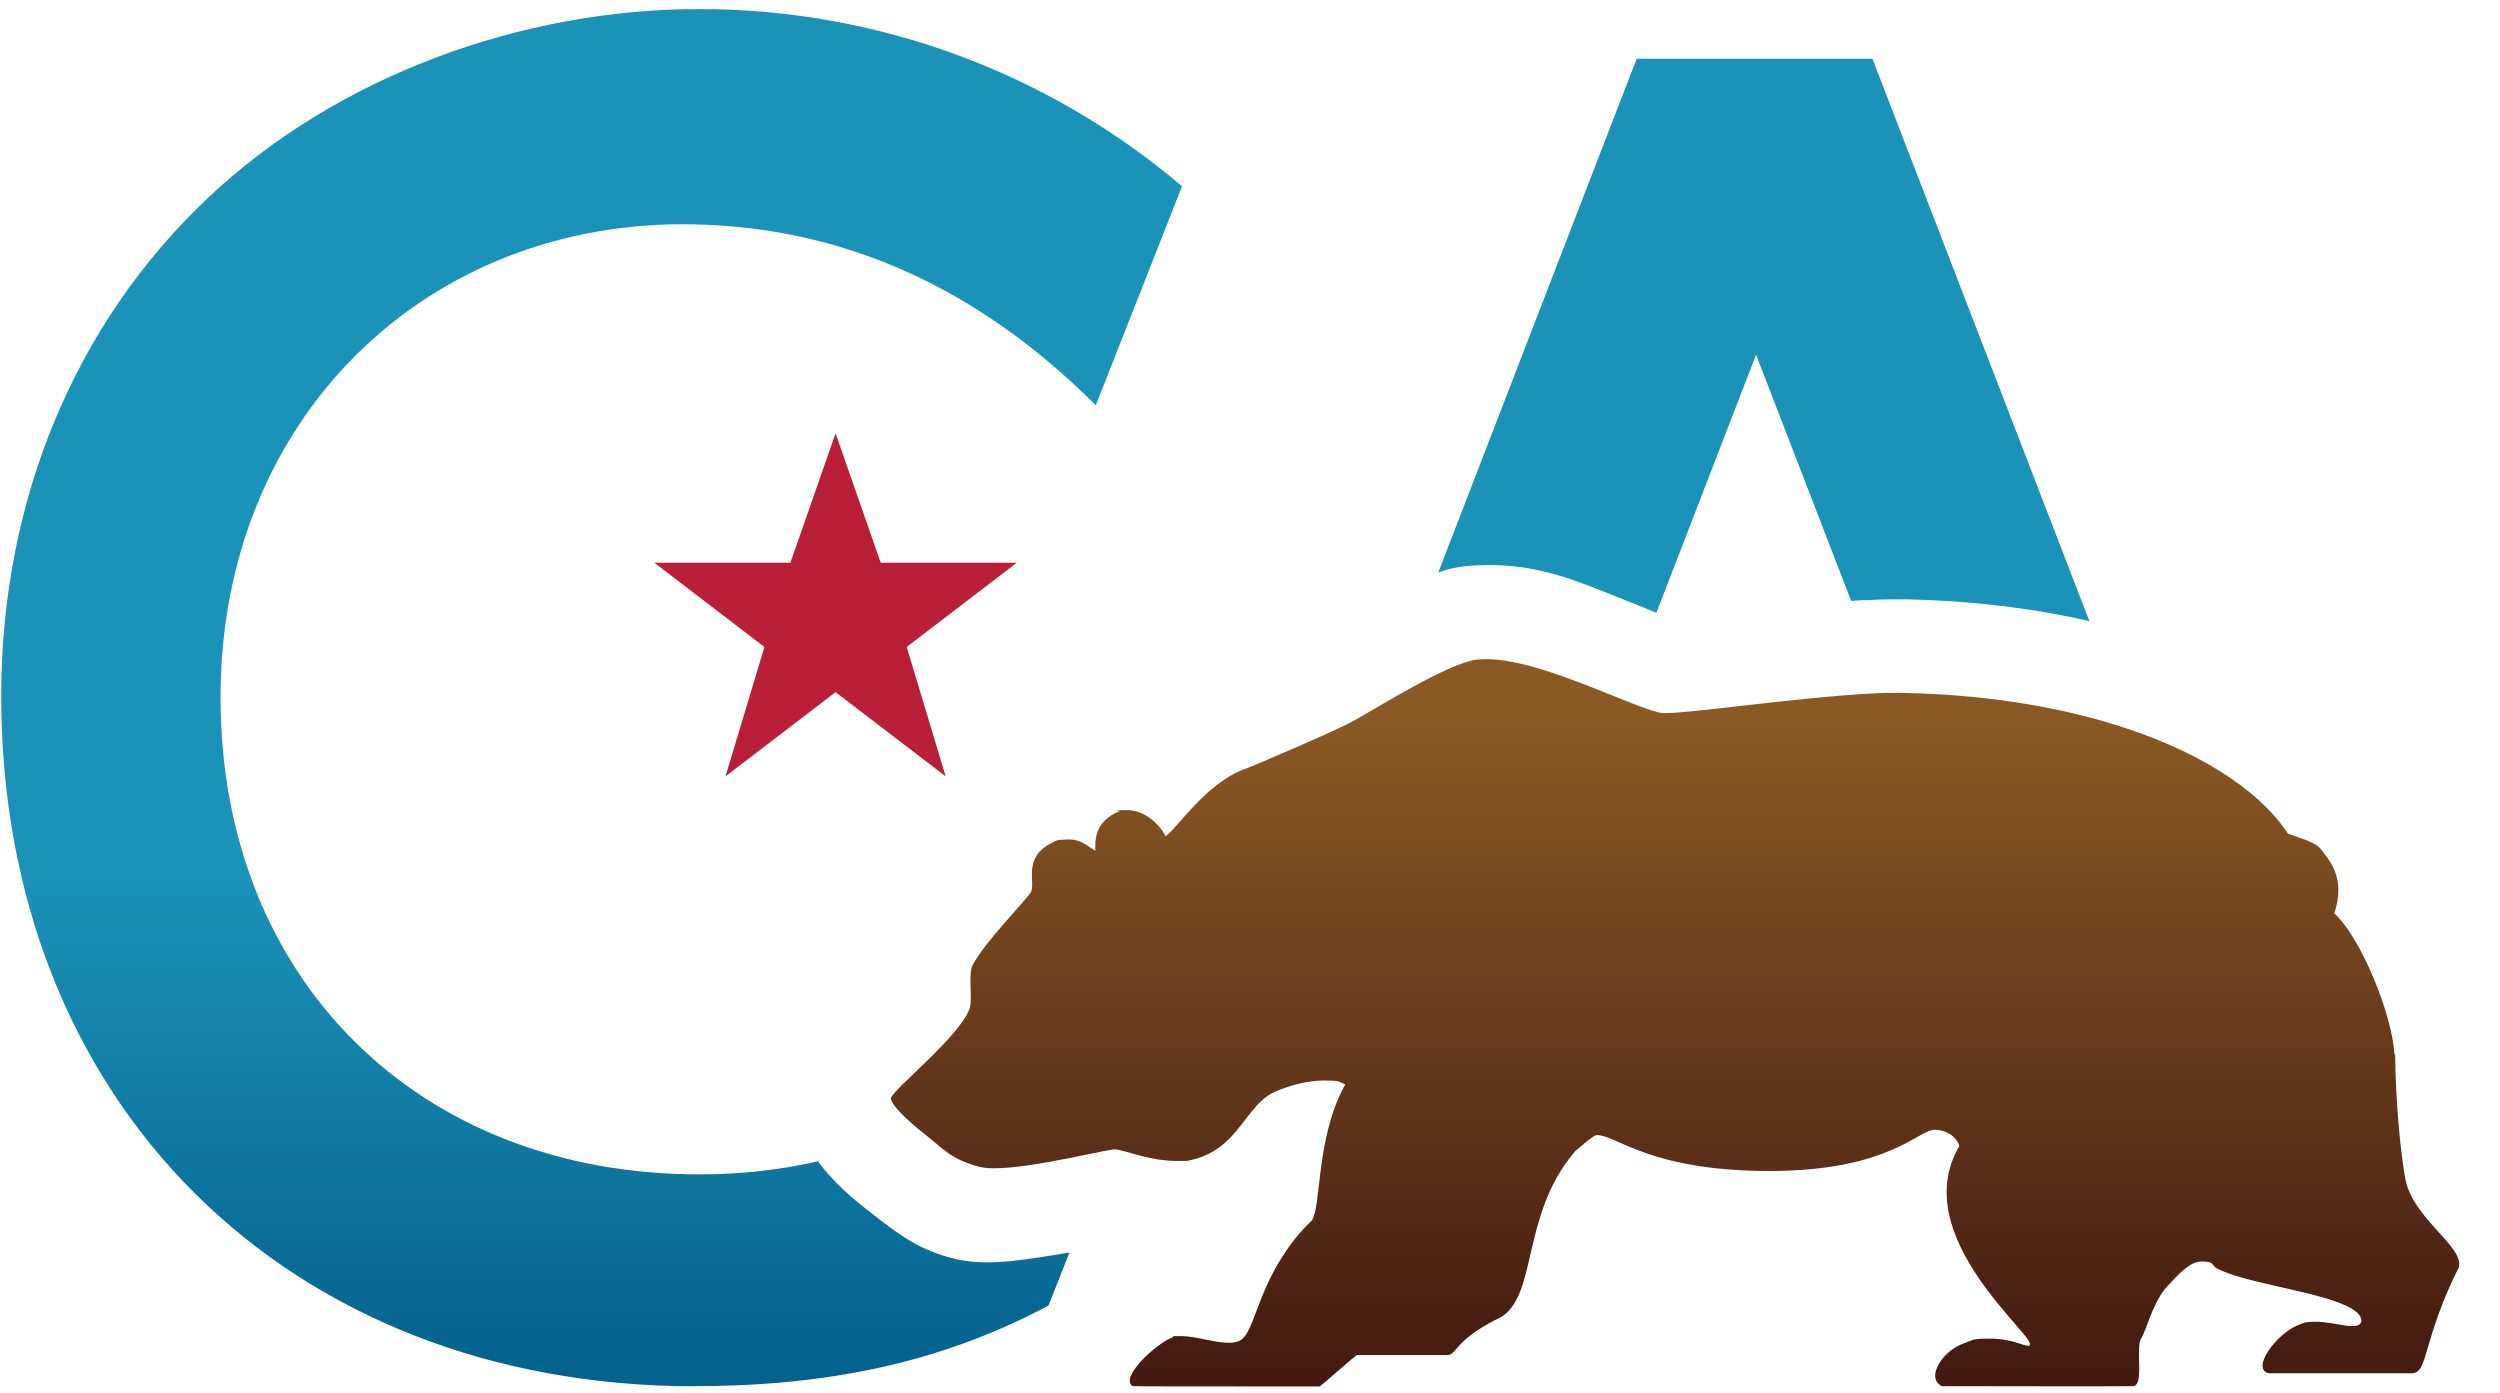
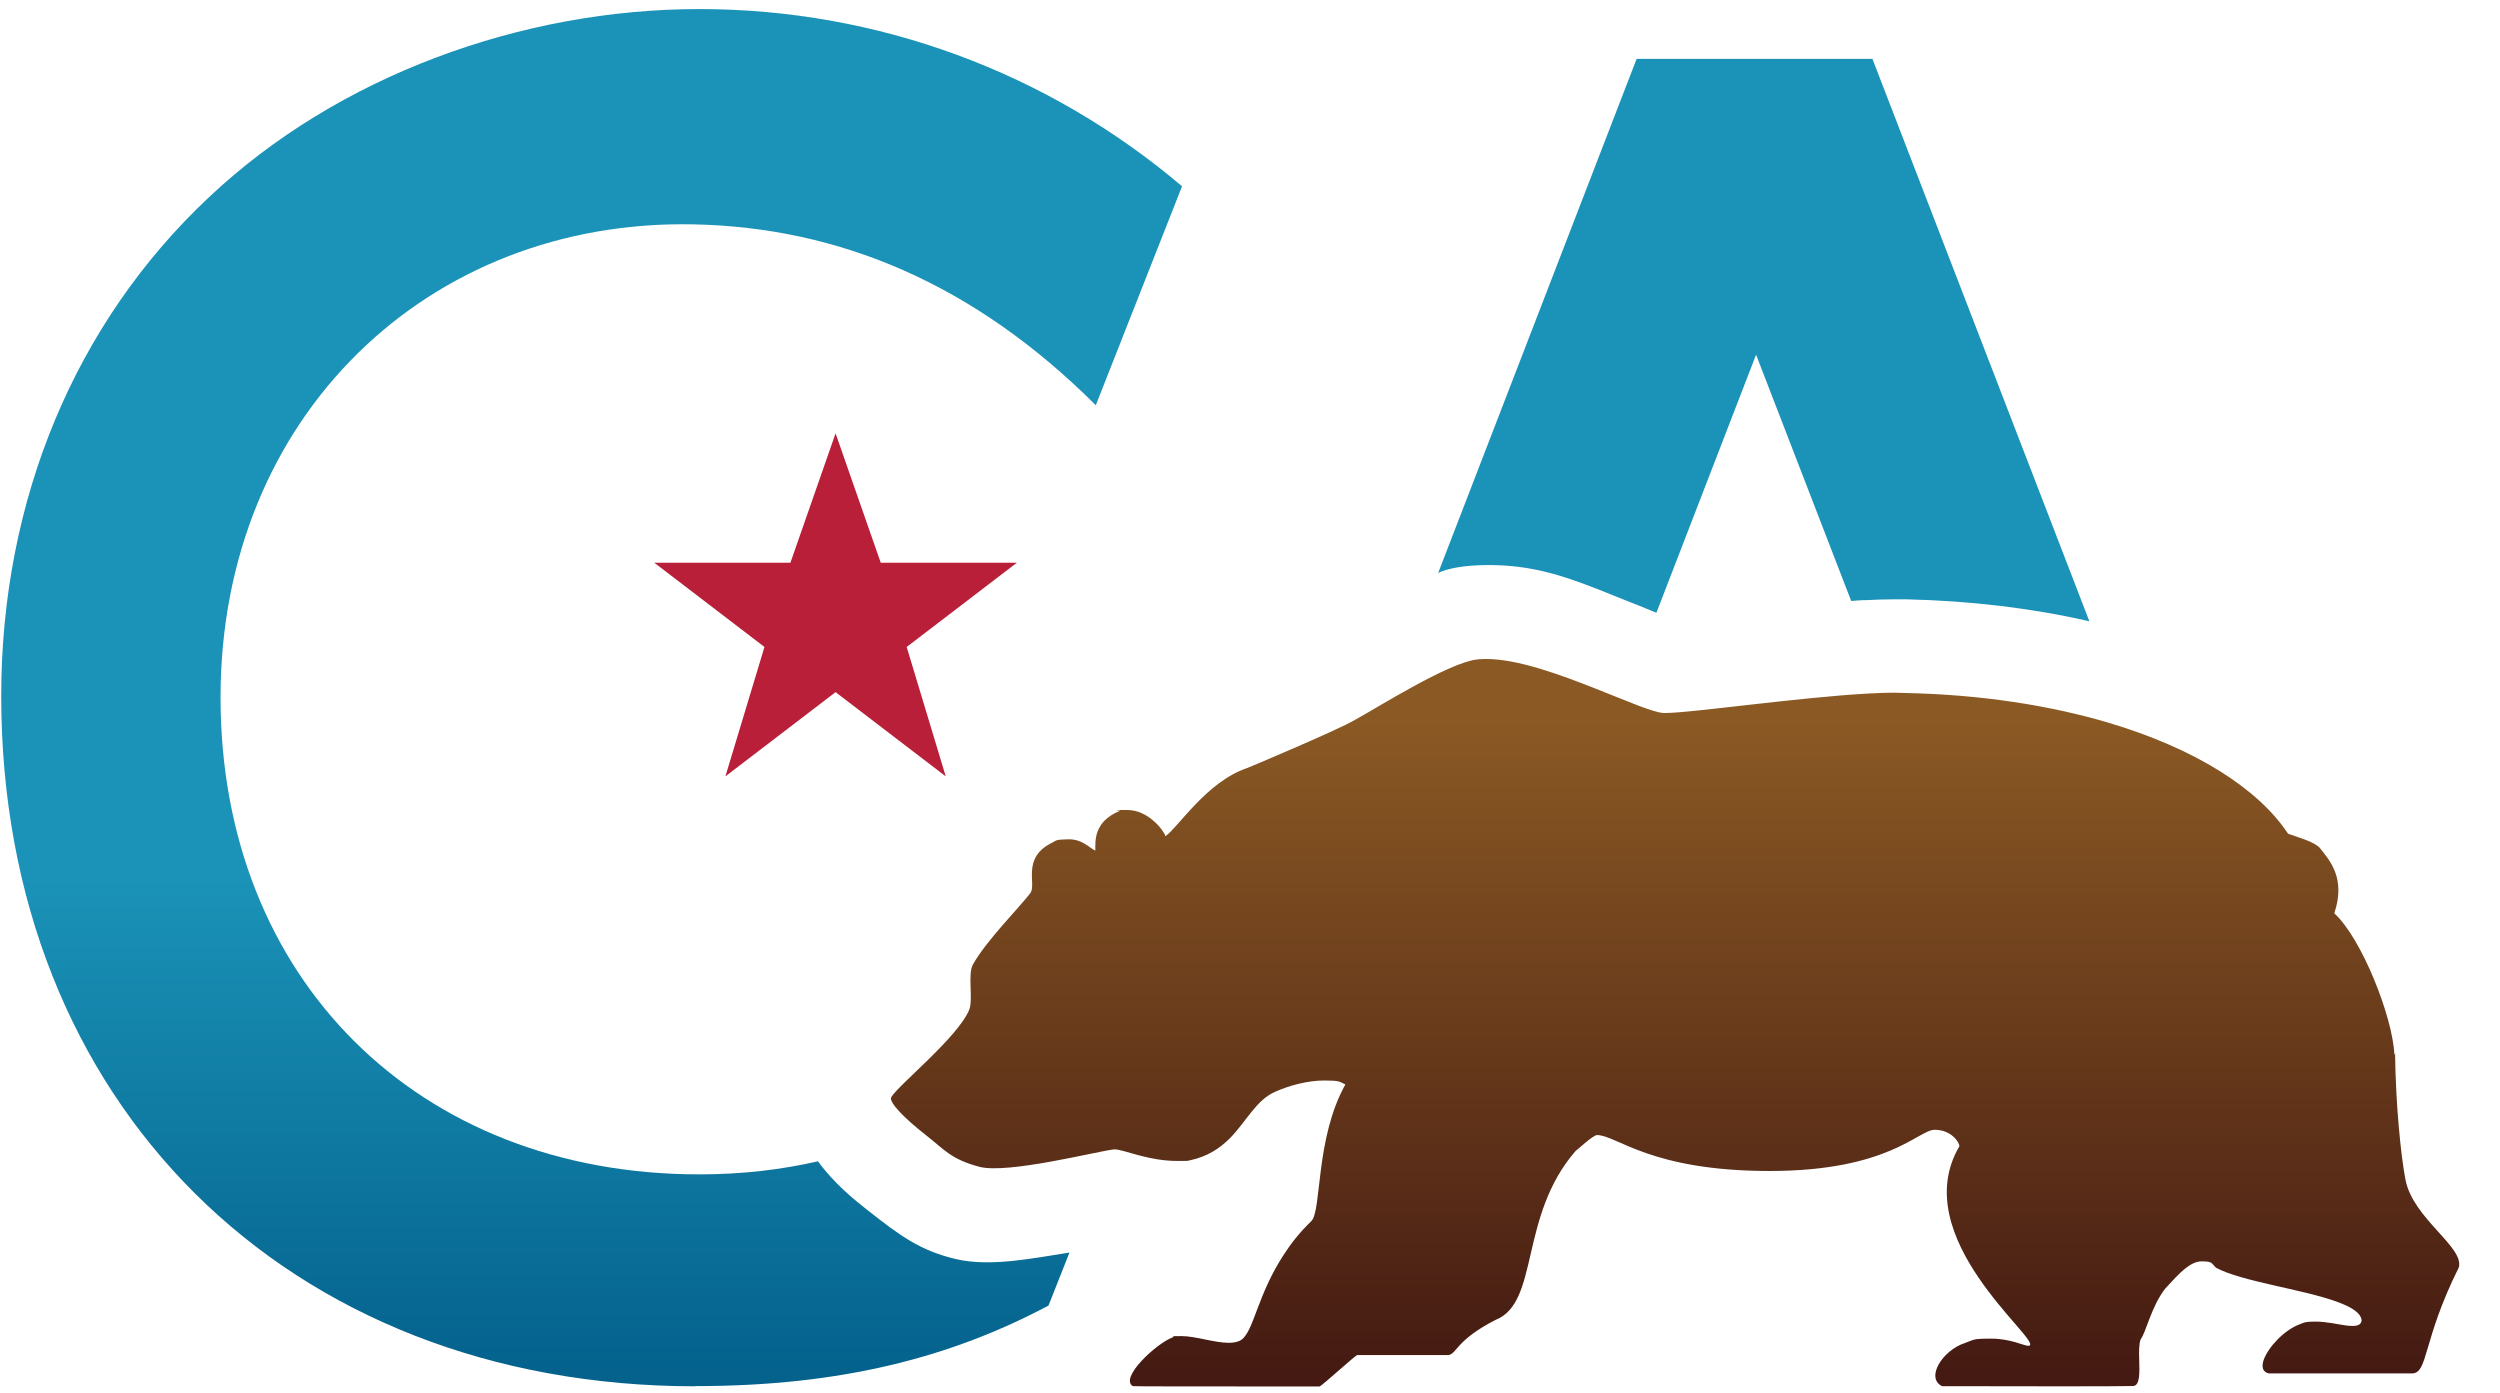
<svg xmlns="http://www.w3.org/2000/svg" viewBox="0 0 8192 4563">
  <defs>
    <linearGradient id="linear-gradient" y1="2329" x2="0" y2="4499" gradientUnits="userSpaceOnUse">
      <stop offset="0" stop-color="#8b5a24" />
      <stop offset="1" stop-color="#441a12" />
    </linearGradient>
    <linearGradient id="linear-gradient-2" y1="396" x2="0" y2="4498" gradientUnits="userSpaceOnUse">
      <stop offset="0" stop-color="#1b93b8" />
      <stop offset=".6" stop-color="#1b93b8" />
      <stop offset="1" stop-color="#04628d" />
    </linearGradient>
  </defs>
-   <path fill="url(#linear-gradient)" d="M7850 3454l-4 1.6c-5.5-125-107.8-381.6-197-462.9 38.5-114.9-15-173-45.6-212-18-22.5-79-38.5-106-48.9-96.8-146.8-303.5-279.8-593-365-188-55-410-90.7-660.9-96-11 0-23.6-.5-37-.5-25 0-53 1-83.6 2.7-229.8 12.6-582.8 63.8-665 63.8h-7c-34.6-1.6-119.9-39.6-220.5-79-118.8-47-257-97.9-360-97.9 0 0-21 0-31 1.6-96.8 12-324 157-408.5 203-57.7 31.9-334.8 149.5-345 153-133 44.5-227 196.8-267 223-4-15.9-54-85.8-125-85.8s-16.5 1-25 3c-85.8 35.7-79.7 99-79.7 130-16.5-6.6-41.8-38-88.5-37s-36.8 3.8-58.8 13.5c-94.6 50.6-44 134-66 162.7-34 45-145.7 157-188 234-17.6 31.9 1.6 114.9-12 147.9-37 90.7-237.5 251-256 287.5-6.6 16.5 47 70.9 113.8 123 61 47.8 82 79 174.8 103.9s385-50.6 442.6-57h.5c16.5 0 46.7 11 85.8 21 34 8.8 74.8 17 121 17s25.8 0 38.9-1.6c59.9-12.6 100-40 132.5-73 54-55 85.8-124.8 147.9-152 47-21 107.8-37 160.5-37s50 3.8 69.8 13c-99 177-77 414-111.6 447.8-38.5 37-68.7 75.9-92 112.7-84.7 130-96.8 248-137 276-11 7.7-25.8 10-42 10-46 0-109-22-153.9-22s-20 1-29 4c-52.8 19-175.9 132.5-130.9 160 13.7 1 216 1 427.7 1h184c5.5 0 118-102.8 123.7-102.8h298.5c28-4 25-48.9 154-114.9 145.7-57 76-338.7 263-554 1.6 0 57-52 70-52 64.9 0 173.7 117.7 565.7 117.7s487-135 541-135 80.8 40.7 80.8 53.9c-175 298 265.6 632 230 653-1 1-2.7 1-4 1-15 0-57.7-23.6-122-23.6s-55 3.8-87 14.8c-71.5 23.6-128.9 113.8-73.7 141 14.8 0 189.7.5 364 .5s194 0 263-.5c22-2.7 20-45 19-85.8-.5-26.9-1-53 4.9-67.6 18-23.6 34.6-107.8 81-166.6 45.6-50 81-88.5 119-88.5s30.8 7 47 21c82.5 45 282 70 395 111 46.7 17 79.7 36 81.9 61.6-1.6 13.7-13 18-29 18s-14.8-.5-22.5-1.6c-27.5-3.8-63.8-12.6-99-12.6s-35.7 2.7-52 8.8c-51 19-102.8 74.8-117.7 115.5-7.7 22-4.9 39.6 15.9 44.5h469.5c53.9 0 34-107.8 153.9-347.5 17.6-67.6-150.6-160-175-287.5-15.9-83.6-31.9-249.6-34-411.8l3-.5 1-.6hZ" />
-   <path fill="url(#linear-gradient-2)" d="M5362 192.5h773.6l710.9 1842.9c-186.9-43-387.6-67-597.6-71.5h-44c-29.7 0-60.5 1-90 2.7h-10c-12.6.5-25.8 1.6-38.9 2.7l-311.7-807-326.6 845.6c-9-3.8-18-7.7-26.9-11-18.7-7.7-38.5-15.9-58.8-23.6-155.6-62-268.5-113-422-120.7-152.5-7-207.5 24.5-207.5 24.5l650.5-1684.5ZM2278.9 4542c478 0 838-94.6 1156.8-263.9l68.7-173.7c-113 17-258 48.9-374 20.9s-179.8-74.8-289-161c-42-33-109-87-161-159-119.9 27.5-248 42.9-388.7 42.9-923.7 0-1569-642.7-1569-1563s680.8-1568 1550-1550c476 9.6 918.7 194 1318 592.7l282.6-717.5C3432 235.9 2874 29.7 2291.6 29.7S1106.7 248.5 684.5 645.5C246 1058 4 1638.8 4 2280.6c0 1332 935.8 2262 2274.5 2262v-.5h0Z" />
-   <path fill="#b91f39" d="M2886 1844l-148-424-148 424h-445.8l360.7 276-127.6 424 360.7-276 360.7 276-127.6-424 360.7-276h-445.8 1-Z" />
+   <path fill="url(#linear-gradient)" d="M7850 3454l-4 1.6c-6-125-107.8-381.6-197-462.9 38.5-114.9-15-173-45.6-212-18-23-79-38.5-106-48.9-96.8-146.8-304-279.8-593-365-188-55-410-90.7-660.9-96-11 0-23.6-1-37-1-25 0-53 1-83.6 2.7-229.8 12.6-582.8 63.8-665 63.8h-7c-34.6-1.6-119.9-39.6-220.5-79-118.8-47-257-97.9-360-97.9 0 0-21 0-31 1.6-96.8 12-324 157-408.5 203-57.7 31.9-334.8 149.5-345 153-133 45-227 196.8-267 223-4-15.9-54-85.8-125-85.8s-17 1-25 3c-85.8 35.7-79.7 99-79.7 130-17-6.6-41.8-38-88.5-37s-36.8 3.8-58.8 14c-94.6 50.6-44 134-66 162.7-34 45-145.7 157-188 234-17.6 31.9 1.6 114.9-12 147.9-37 90.7-237.5 251-256 287.5-6.6 17 47 70.9 113.8 123 61 47.8 82 79 174.8 103.9s385-50.6 442.6-57h.5c17 0 46.7 11 85.8 21 34 8.8 74.8 17 121 17s25.8 0 38.9-1.6c59.9-12.6 100-40 133-73 54-55 85.8-124.8 147.9-152 47-21 107.8-37 160.5-37s50 3.8 69.8 13c-99 177-77 414-111.6 447.8-38.5 37-68.7 75.9-92 112.7-84.7 130-96.8 248-137 276-11 7.7-25.8 10-42 10-46 0-109-22-153.9-22s-20 1-29 4c-52.8 19-175.9 133-130.9 160 13.7 1 216 1 427.7 1h184c6 0 118-102.8 123.7-102.8h298.5c28-4 25-48.9 154-114.9 145.7-57 76-338.7 263-554 1.6 0 57-52 70-52 64.9 0 173.7 117.7 565.7 117.7s487-135 541-135 80.8 40.7 80.8 53.9c-175 298 265.6 632 230 653-1 1-2.7 1-4 1-15 0-57.7-23.6-122-23.6s-55 3.8-87 14.8c-72 23.6-128.9 113.8-73.7 141 14.8 0 189.7.5 364 .5s194 0 263-1c22-2.7 20-45 19-85.8-1-26.9-1-53 4.9-67.6 18-23.6 34.6-107.8 81-166.6 45.6-50 81-88.5 119-88.5s30.8 7 47 21c83 45 282 70 395 111 46.7 17 79.7 36 81.9 61.6-1.6 13.7-13 18-29 18s-14.8-1-23-1.6c-27.5-3.8-63.8-12.6-99-12.6s-35.7 2.7-52 8.8c-51 19-102.8 74.8-117.7 116-7.7 22-4.9 39.6 15.9 45h469.5c53.9 0 34-107.8 153.9-347.5 17.6-67.6-150.6-160-175-287.5-15.9-83.6-31.9-249.6-34-411.8l3-1 1-.6hZ" />
+   <path fill="url(#linear-gradient-2)" d="M5362 193h773.6l710.9 1842.9c-186.9-43-387.6-67-597.6-72h-44c-29.7 0-60.5 1-90 2.7h-10c-12.6 .5-25.8 1.6-38.9 2.7l-311.7-807-326.6 845.6c-9-3.8-18-7.7-26.9-11-18.7-7.7-38.5-15.9-58.8-23.6-155.6-62-268.5-113-422-120.7-153-7-207.5 25-207.5 25l650.5-1685ZM2278.9 4542c478 0 838-94.6 1156.8-263.9l68.7-173.7c-113 17-258 48.9-374 20.9s-179.8-74.8-289-161c-42-33-109-87-161-159-119.9 27.5-248 42.9-388.7 42.9-923.7 0-1569-642.7-1569-1563s680.8-1568 1550-1550c476 9.6 918.7 194 1318 592.7l282.6-717.5C3432 235.9 2874 29.7 2291.6 29.7S1106.7 248.5 685 646C246 1058 4 1638.8 4 2280.6c0 1332 935.8 2262 2275 2262v-1h0Z" />
+   <path fill="#b91f39" d="M2886 1844l-148-424-148 424h-446l361 276-128 424 361-276 361 276-128-424 361-276h-446 1-Z" />
</svg>
